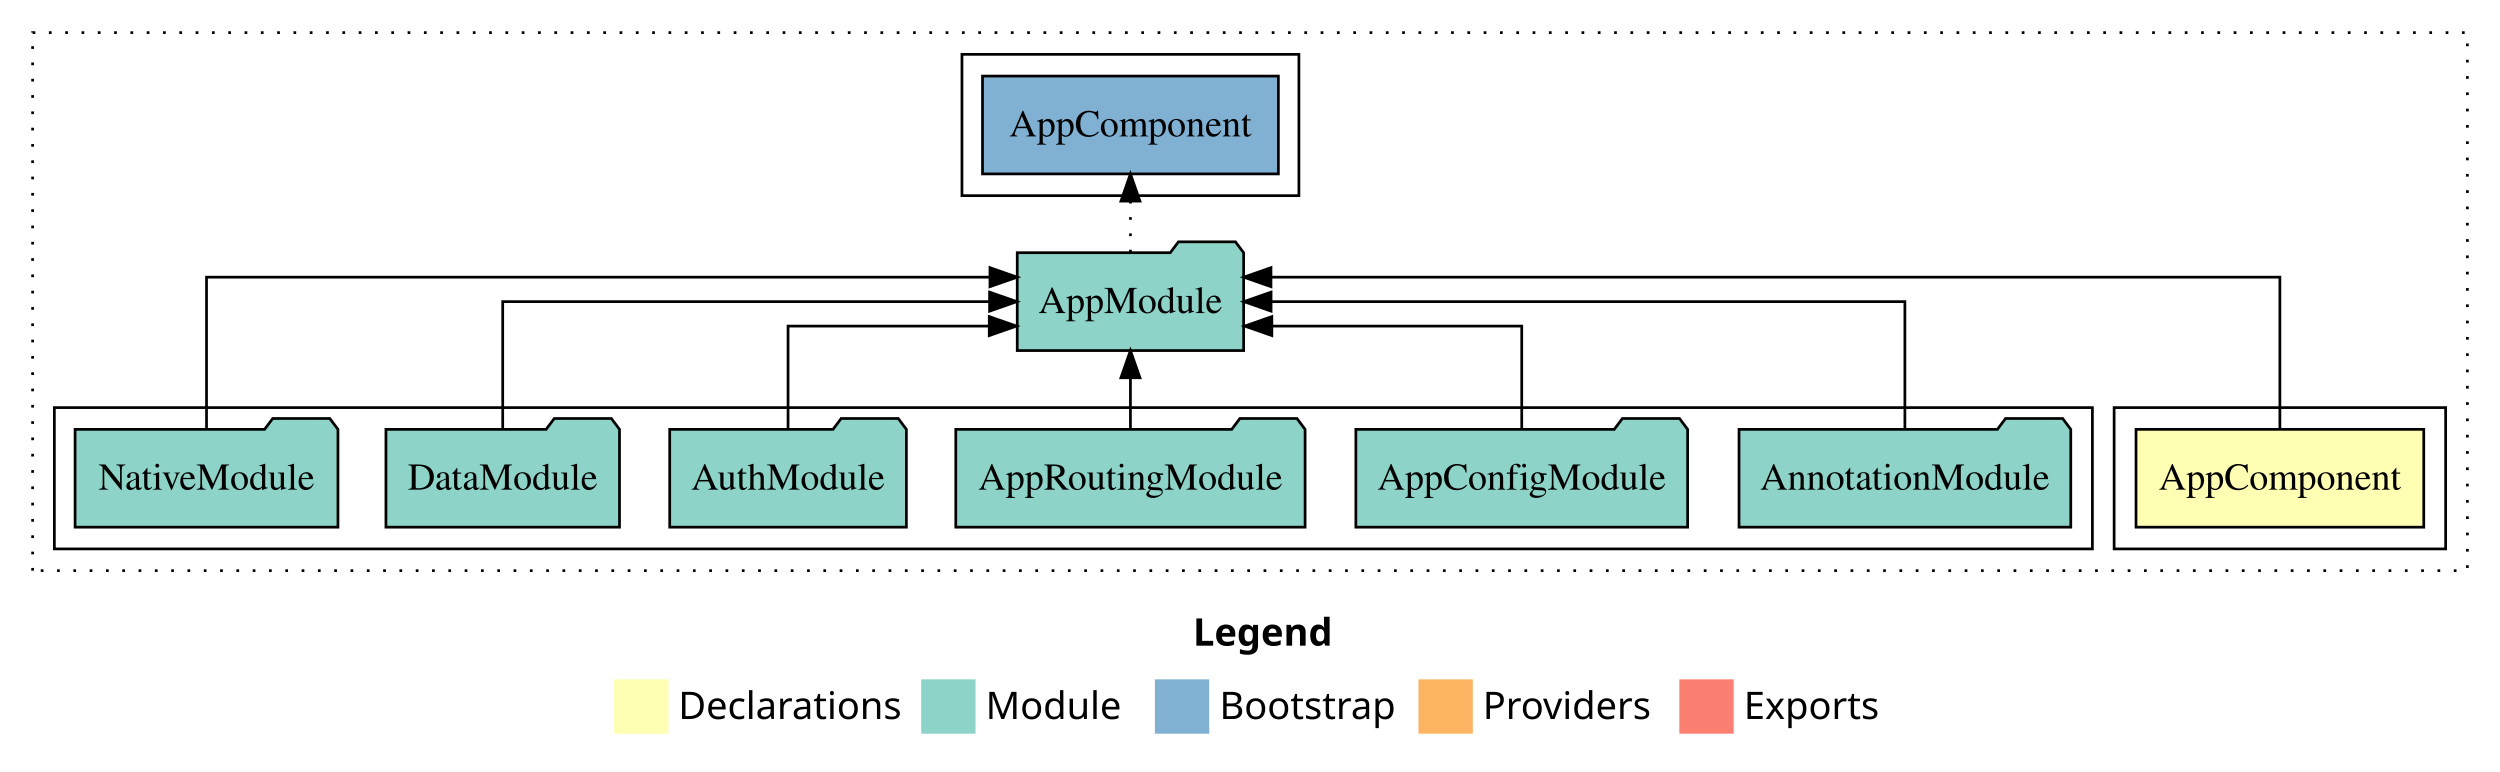
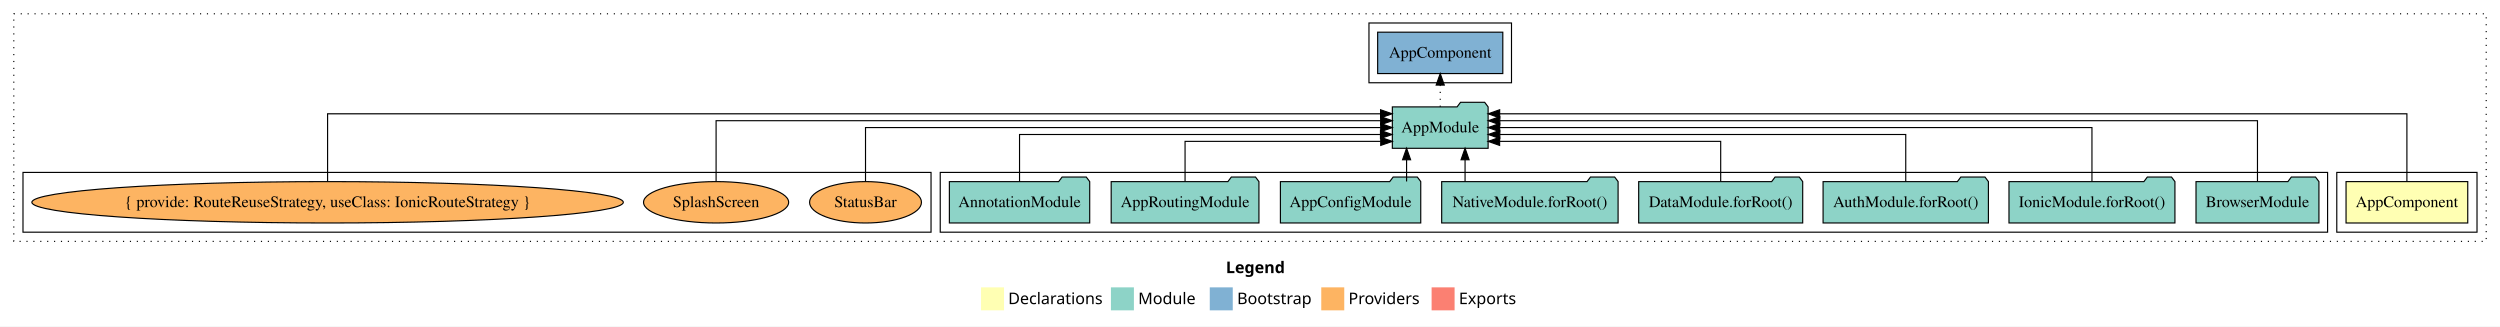
- <svg xmlns="http://www.w3.org/2000/svg" width="920pt" height="284pt" viewBox="0.00 0.00 920.00 284.00">
+ <svg xmlns="http://www.w3.org/2000/svg" width="2175pt" height="284pt" viewBox="0.00 0.00 2175.00 284.00">
  <g id="graph0" class="graph" transform="scale(1 1) rotate(0) translate(4 280)">
-     <polygon fill="#ffffff" stroke="transparent" points="-4,4 -4,-280 916,-280 916,4 -4,4" />
-     <text text-anchor="start" x="435.009" y="-42.4" font-family="sans-serif" font-weight="bold" font-size="14.00" fill="#000000">Legend</text>
-     <polygon fill="#ffffb3" stroke="transparent" points="222,-10 222,-30 242,-30 242,-10 222,-10" />
-     <text text-anchor="start" x="245.629" y="-15.4" font-family="sans-serif" font-size="14.00" fill="#000000">  Declarations</text>
-     <polygon fill="#8dd3c7" stroke="transparent" points="335,-10 335,-30 355,-30 355,-10 335,-10" />
-     <text text-anchor="start" x="358.725" y="-15.4" font-family="sans-serif" font-size="14.00" fill="#000000">  Module</text>
-     <polygon fill="#80b1d3" stroke="transparent" points="421,-10 421,-30 441,-30 441,-10 421,-10" />
-     <text text-anchor="start" x="444.781" y="-15.4" font-family="sans-serif" font-size="14.00" fill="#000000">  Bootstrap</text>
-     <polygon fill="#fdb462" stroke="transparent" points="518,-10 518,-30 538,-30 538,-10 518,-10" />
-     <text text-anchor="start" x="541.673" y="-15.4" font-family="sans-serif" font-size="14.00" fill="#000000">  Providers</text>
-     <polygon fill="#fb8072" stroke="transparent" points="614,-10 614,-30 634,-30 634,-10 614,-10" />
-     <text text-anchor="start" x="637.726" y="-15.4" font-family="sans-serif" font-size="14.00" fill="#000000">  Exports</text>
+     <polygon fill="#ffffff" stroke="transparent" points="-4,4 -4,-280 2171,-280 2171,4 -4,4" />
+     <text text-anchor="start" x="1062.509" y="-42.4" font-family="sans-serif" font-weight="bold" font-size="14.00" fill="#000000">Legend</text>
+     <polygon fill="#ffffb3" stroke="transparent" points="849.5,-10 849.5,-30 869.5,-30 869.5,-10 849.5,-10" />
+     <text text-anchor="start" x="873.129" y="-15.4" font-family="sans-serif" font-size="14.00" fill="#000000">  Declarations</text>
+     <polygon fill="#8dd3c7" stroke="transparent" points="962.5,-10 962.5,-30 982.5,-30 982.5,-10 962.5,-10" />
+     <text text-anchor="start" x="986.225" y="-15.4" font-family="sans-serif" font-size="14.00" fill="#000000">  Module</text>
+     <polygon fill="#80b1d3" stroke="transparent" points="1048.5,-10 1048.5,-30 1068.5,-30 1068.5,-10 1048.5,-10" />
+     <text text-anchor="start" x="1072.281" y="-15.4" font-family="sans-serif" font-size="14.00" fill="#000000">  Bootstrap</text>
+     <polygon fill="#fdb462" stroke="transparent" points="1145.5,-10 1145.5,-30 1165.5,-30 1165.5,-10 1145.5,-10" />
+     <text text-anchor="start" x="1169.173" y="-15.4" font-family="sans-serif" font-size="14.00" fill="#000000">  Providers</text>
+     <polygon fill="#fb8072" stroke="transparent" points="1241.5,-10 1241.5,-30 1261.5,-30 1261.5,-10 1241.5,-10" />
+     <text text-anchor="start" x="1265.226" y="-15.4" font-family="sans-serif" font-size="14.00" fill="#000000">  Exports</text>
    <g id="clust1" class="cluster">
-       <polygon fill="none" stroke="#000000" stroke-dasharray="1,5" points="8,-70 8,-268 904,-268 904,-70 8,-70" />
+       <polygon fill="none" stroke="#000000" stroke-dasharray="1,5" points="8,-70 8,-268 2159,-268 2159,-70 8,-70" />
    </g>
    <g id="clust2" class="cluster">
-       <polygon fill="none" stroke="#000000" points="774,-78 774,-130 896,-130 896,-78 774,-78" />
+       <polygon fill="none" stroke="#000000" points="2029,-78 2029,-130 2151,-130 2151,-78 2029,-78" />
    </g>
    <g id="clust4" class="cluster">
-       <polygon fill="none" stroke="#000000" points="16,-78 16,-130 766,-130 766,-78 16,-78" />
+       <polygon fill="none" stroke="#000000" points="814,-78 814,-130 2021,-130 2021,-78 814,-78" />
    </g>
    <g id="clust6" class="cluster">
-       <polygon fill="none" stroke="#000000" points="350,-208 350,-260 474,-260 474,-208 350,-208" />
+       <polygon fill="none" stroke="#000000" points="1187,-208 1187,-260 1311,-260 1311,-208 1187,-208" />
+     </g>
+     <g id="clust7" class="cluster">
+       <polygon fill="none" stroke="#000000" points="16,-78 16,-130 806,-130 806,-78 16,-78" />
    </g>
    <g id="node1" class="node">
-       <polygon fill="#ffffb3" stroke="#000000" points="887.94,-122 782.06,-122 782.06,-86 887.94,-86 887.94,-122" />
-       <text text-anchor="middle" x="835" y="-99.8" font-family="Times,serif" font-size="14.00" fill="#000000">AppComponent</text>
+       <polygon fill="#ffffb3" stroke="#000000" points="2142.94,-122 2037.06,-122 2037.06,-86 2142.94,-86 2142.94,-122" />
+       <text text-anchor="middle" x="2090" y="-99.8" font-family="Times,serif" font-size="14.00" fill="#000000">AppComponent</text>
    </g>
    <g id="node2" class="node">
-       <polygon fill="#8dd3c7" stroke="#000000" points="453.657,-187 450.657,-191 429.657,-191 426.657,-187 370.343,-187 370.343,-151 453.657,-151 453.657,-187" />
-       <text text-anchor="middle" x="412" y="-164.8" font-family="Times,serif" font-size="14.00" fill="#000000">AppModule</text>
+       <polygon fill="#8dd3c7" stroke="#000000" points="1290.657,-187 1287.657,-191 1266.657,-191 1263.657,-187 1207.343,-187 1207.343,-151 1290.657,-151 1290.657,-187" />
+       <text text-anchor="middle" x="1249" y="-164.8" font-family="Times,serif" font-size="14.00" fill="#000000">AppModule</text>
    </g>
    <g id="edge1" class="edge">
-       <path fill="none" stroke="#000000" d="M835,-122.292C835,-144.206 835,-178 835,-178 835,-178 463.716,-178 463.716,-178" />
-       <polygon fill="#000000" stroke="#000000" points="463.717,-174.5 453.716,-178 463.716,-181.5 463.717,-174.5" />
+       <path fill="none" stroke="#000000" d="M2090,-122.248C2090,-145.018 2090,-181 2090,-181 2090,-181 1300.705,-181 1300.705,-181" />
+       <polygon fill="#000000" stroke="#000000" points="1300.705,-177.5 1290.705,-181 1300.705,-184.5 1300.705,-177.5" />
+     </g>
+     <g id="node11" class="node">
+       <polygon fill="#80b1d3" stroke="#000000" points="1303.439,-252 1194.561,-252 1194.561,-216 1303.439,-216 1303.439,-252" />
+       <text text-anchor="middle" x="1249" y="-229.8" font-family="Times,serif" font-size="14.00" fill="#000000">AppComponent </text>
+     </g>
+     <g id="edge10" class="edge">
+       <path fill="none" stroke="#000000" stroke-dasharray="1,5" d="M1249,-187.106C1249,-187.106 1249,-205.991 1249,-205.991" />
+       <polygon fill="#000000" stroke="#000000" points="1245.5,-205.991 1249,-215.991 1252.5,-205.991 1245.5,-205.991" />
+     </g>
+     <g id="node3" class="node">
+       <polygon fill="#8dd3c7" stroke="#000000" points="2013.473,-122 2010.473,-126 1989.473,-126 1986.473,-122 1906.527,-122 1906.527,-86 2013.473,-86 2013.473,-122" />
+       <text text-anchor="middle" x="1960" y="-99.8" font-family="Times,serif" font-size="14.00" fill="#000000">BrowserModule</text>
+     </g>
+     <g id="edge2" class="edge">
+       <path fill="none" stroke="#000000" d="M1960,-122.284C1960,-143.321 1960,-175 1960,-175 1960,-175 1300.822,-175 1300.822,-175" />
+       <polygon fill="#000000" stroke="#000000" points="1300.822,-171.5 1290.822,-175 1300.822,-178.5 1300.822,-171.5" />
+     </g>
+     <g id="node4" class="node">
+       <polygon fill="#8dd3c7" stroke="#000000" points="1888.186,-122 1885.186,-126 1864.186,-126 1861.186,-122 1743.814,-122 1743.814,-86 1888.186,-86 1888.186,-122" />
+       <text text-anchor="middle" x="1816" y="-99.8" font-family="Times,serif" font-size="14.00" fill="#000000">IonicModule.forRoot()</text>
+     </g>
+     <g id="edge3" class="edge">
+       <path fill="none" stroke="#000000" d="M1816,-122.106C1816,-141.339 1816,-169 1816,-169 1816,-169 1300.693,-169 1300.693,-169" />
+       <polygon fill="#000000" stroke="#000000" points="1300.693,-165.5 1290.693,-169 1300.693,-172.5 1300.693,-165.5" />
+     </g>
+     <g id="node5" class="node">
+       <polygon fill="#8dd3c7" stroke="#000000" points="1725.917,-122 1722.917,-126 1701.917,-126 1698.917,-122 1582.083,-122 1582.083,-86 1725.917,-86 1725.917,-122" />
+       <text text-anchor="middle" x="1654" y="-99.8" font-family="Times,serif" font-size="14.00" fill="#000000">AuthModule.forRoot()</text>
+     </g>
+     <g id="edge4" class="edge">
+       <path fill="none" stroke="#000000" d="M1654,-122.022C1654,-139.373 1654,-163 1654,-163 1654,-163 1300.817,-163 1300.817,-163" />
+       <polygon fill="#000000" stroke="#000000" points="1300.817,-159.5 1290.817,-163 1300.817,-166.5 1300.817,-159.5" />
+     </g>
+     <g id="node6" class="node">
+       <polygon fill="#8dd3c7" stroke="#000000" points="1564.346,-122 1561.346,-126 1540.346,-126 1537.346,-122 1421.654,-122 1421.654,-86 1564.346,-86 1564.346,-122" />
+       <text text-anchor="middle" x="1493" y="-99.8" font-family="Times,serif" font-size="14.00" fill="#000000">DataModule.forRoot()</text>
+     </g>
+     <g id="edge5" class="edge">
+       <path fill="none" stroke="#000000" d="M1493,-122.24C1493,-137.571 1493,-157 1493,-157 1493,-157 1300.668,-157 1300.668,-157" />
+       <polygon fill="#000000" stroke="#000000" points="1300.668,-153.5 1290.668,-157 1300.668,-160.5 1300.668,-153.5" />
+     </g>
+     <g id="node7" class="node">
+       <polygon fill="#8dd3c7" stroke="#000000" points="1403.737,-122 1400.737,-126 1379.737,-126 1376.737,-122 1250.263,-122 1250.263,-86 1403.737,-86 1403.737,-122" />
+       <text text-anchor="middle" x="1327" y="-99.8" font-family="Times,serif" font-size="14.00" fill="#000000">NativeModule.forRoot()</text>
+     </g>
+     <g id="edge6" class="edge">
+       <path fill="none" stroke="#000000" d="M1270.605,-122.106C1270.605,-122.106 1270.605,-140.991 1270.605,-140.991" />
+       <polygon fill="#000000" stroke="#000000" points="1267.105,-140.991 1270.605,-150.991 1274.105,-140.991 1267.105,-140.991" />
+     </g>
+     <g id="node8" class="node">
+       <polygon fill="#8dd3c7" stroke="#000000" points="1232.045,-122 1229.045,-126 1208.045,-126 1205.045,-122 1109.955,-122 1109.955,-86 1232.045,-86 1232.045,-122" />
+       <text text-anchor="middle" x="1171" y="-99.8" font-family="Times,serif" font-size="14.00" fill="#000000">AppConfigModule</text>
+     </g>
+     <g id="edge7" class="edge">
+       <path fill="none" stroke="#000000" d="M1219.722,-122.106C1219.722,-122.106 1219.722,-140.991 1219.722,-140.991" />
+       <polygon fill="#000000" stroke="#000000" points="1216.222,-140.991 1219.722,-150.991 1223.222,-140.991 1216.222,-140.991" />
    </g>
    <g id="node9" class="node">
-       <polygon fill="#80b1d3" stroke="#000000" points="466.439,-252 357.561,-252 357.561,-216 466.439,-216 466.439,-252" />
-       <text text-anchor="middle" x="412" y="-229.8" font-family="Times,serif" font-size="14.00" fill="#000000">AppComponent </text>
+       <polygon fill="#8dd3c7" stroke="#000000" points="1091.274,-122 1088.274,-126 1067.274,-126 1064.274,-122 962.726,-122 962.726,-86 1091.274,-86 1091.274,-122" />
+       <text text-anchor="middle" x="1027" y="-99.8" font-family="Times,serif" font-size="14.00" fill="#000000">AppRoutingModule</text>
    </g>
    <g id="edge8" class="edge">
-       <path fill="none" stroke="#000000" stroke-dasharray="1,5" d="M412,-187.106C412,-187.106 412,-205.991 412,-205.991" />
-       <polygon fill="#000000" stroke="#000000" points="408.5,-205.991 412,-215.991 415.5,-205.991 408.5,-205.991" />
+       <path fill="none" stroke="#000000" d="M1027,-122.24C1027,-137.571 1027,-157 1027,-157 1027,-157 1197.244,-157 1197.244,-157" />
+       <polygon fill="#000000" stroke="#000000" points="1197.244,-160.5 1207.244,-157 1197.244,-153.5 1197.244,-160.5" />
    </g>
-     <g id="node3" class="node">
-       <polygon fill="#8dd3c7" stroke="#000000" points="758.044,-122 755.044,-126 734.044,-126 731.044,-122 635.956,-122 635.956,-86 758.044,-86 758.044,-122" />
-       <text text-anchor="middle" x="697" y="-99.8" font-family="Times,serif" font-size="14.00" fill="#000000">AnnotationModule</text>
+     <g id="node10" class="node">
+       <polygon fill="#8dd3c7" stroke="#000000" points="944.044,-122 941.044,-126 920.044,-126 917.044,-122 821.956,-122 821.956,-86 944.044,-86 944.044,-122" />
+       <text text-anchor="middle" x="883" y="-99.8" font-family="Times,serif" font-size="14.00" fill="#000000">AnnotationModule</text>
    </g>
-     <g id="edge2" class="edge">
-       <path fill="none" stroke="#000000" d="M697,-122.106C697,-141.339 697,-169 697,-169 697,-169 463.747,-169 463.747,-169" />
-       <polygon fill="#000000" stroke="#000000" points="463.747,-165.5 453.747,-169 463.747,-172.5 463.747,-165.5" />
+     <g id="edge9" class="edge">
+       <path fill="none" stroke="#000000" d="M883,-122.022C883,-139.373 883,-163 883,-163 883,-163 1197.015,-163 1197.015,-163" />
+       <polygon fill="#000000" stroke="#000000" points="1197.015,-166.5 1207.015,-163 1197.015,-159.5 1197.015,-166.5" />
    </g>
-     <g id="node4" class="node">
-       <polygon fill="#8dd3c7" stroke="#000000" points="617.045,-122 614.045,-126 593.045,-126 590.045,-122 494.955,-122 494.955,-86 617.045,-86 617.045,-122" />
-       <text text-anchor="middle" x="556" y="-99.8" font-family="Times,serif" font-size="14.00" fill="#000000">AppConfigModule</text>
+     <g id="node12" class="node">
+       <ellipse fill="#fdb462" stroke="#000000" cx="749" cy="-104" rx="48.669" ry="18" />
+       <text text-anchor="middle" x="749" y="-99.8" font-family="Times,serif" font-size="14.00" fill="#000000">StatusBar</text>
    </g>
-     <g id="edge3" class="edge">
-       <path fill="none" stroke="#000000" d="M556,-122.027C556,-138.398 556,-160 556,-160 556,-160 464.038,-160 464.038,-160" />
-       <polygon fill="#000000" stroke="#000000" points="464.038,-156.5 454.038,-160 464.038,-163.5 464.038,-156.5" />
+     <g id="edge11" class="edge">
+       <path fill="none" stroke="#000000" d="M749,-122.106C749,-141.339 749,-169 749,-169 749,-169 1197.23,-169 1197.23,-169" />
+       <polygon fill="#000000" stroke="#000000" points="1197.23,-172.5 1207.23,-169 1197.23,-165.5 1197.23,-172.5" />
    </g>
-     <g id="node5" class="node">
-       <polygon fill="#8dd3c7" stroke="#000000" points="476.274,-122 473.274,-126 452.274,-126 449.274,-122 347.726,-122 347.726,-86 476.274,-86 476.274,-122" />
-       <text text-anchor="middle" x="412" y="-99.8" font-family="Times,serif" font-size="14.00" fill="#000000">AppRoutingModule</text>
+     <g id="node13" class="node">
+       <ellipse fill="#fdb462" stroke="#000000" cx="619" cy="-104" rx="63.119" ry="18" />
+       <text text-anchor="middle" x="619" y="-99.8" font-family="Times,serif" font-size="14.00" fill="#000000">SplashScreen</text>
    </g>
-     <g id="edge4" class="edge">
-       <path fill="none" stroke="#000000" d="M412,-122.106C412,-122.106 412,-140.991 412,-140.991" />
-       <polygon fill="#000000" stroke="#000000" points="408.5,-140.991 412,-150.991 415.5,-140.991 408.5,-140.991" />
+     <g id="edge12" class="edge">
+       <path fill="none" stroke="#000000" d="M619,-122.284C619,-143.321 619,-175 619,-175 619,-175 1197.176,-175 1197.176,-175" />
+       <polygon fill="#000000" stroke="#000000" points="1197.176,-178.5 1207.176,-175 1197.176,-171.5 1197.176,-178.5" />
    </g>
-     <g id="node6" class="node">
-       <polygon fill="#8dd3c7" stroke="#000000" points="329.548,-122 326.548,-126 305.548,-126 302.548,-122 242.452,-122 242.452,-86 329.548,-86 329.548,-122" />
-       <text text-anchor="middle" x="286" y="-99.8" font-family="Times,serif" font-size="14.00" fill="#000000">AuthModule</text>
+     <g id="node14" class="node">
+       <ellipse fill="#fdb462" stroke="#000000" cx="281" cy="-104" rx="257.272" ry="18" />
+       <text text-anchor="middle" x="281" y="-99.8" font-family="Times,serif" font-size="14.00" fill="#000000">{ provide: RouteReuseStrategy, useClass: IonicRouteStrategy }</text>
    </g>
-     <g id="edge5" class="edge">
-       <path fill="none" stroke="#000000" d="M286,-122.027C286,-138.398 286,-160 286,-160 286,-160 360.044,-160 360.044,-160" />
-       <polygon fill="#000000" stroke="#000000" points="360.044,-163.5 370.044,-160 360.044,-156.5 360.044,-163.5" />
-     </g>
-     <g id="node7" class="node">
-       <polygon fill="#8dd3c7" stroke="#000000" points="223.976,-122 220.976,-126 199.976,-126 196.976,-122 138.024,-122 138.024,-86 223.976,-86 223.976,-122" />
-       <text text-anchor="middle" x="181" y="-99.8" font-family="Times,serif" font-size="14.00" fill="#000000">DataModule</text>
-     </g>
-     <g id="edge6" class="edge">
-       <path fill="none" stroke="#000000" d="M181,-122.106C181,-141.339 181,-169 181,-169 181,-169 360.168,-169 360.168,-169" />
-       <polygon fill="#000000" stroke="#000000" points="360.168,-172.5 370.168,-169 360.168,-165.5 360.168,-172.5" />
-     </g>
-     <g id="node8" class="node">
-       <polygon fill="#8dd3c7" stroke="#000000" points="120.367,-122 117.367,-126 96.367,-126 93.367,-122 23.633,-122 23.633,-86 120.367,-86 120.367,-122" />
-       <text text-anchor="middle" x="72" y="-99.8" font-family="Times,serif" font-size="14.00" fill="#000000">NativeModule</text>
-     </g>
-     <g id="edge7" class="edge">
-       <path fill="none" stroke="#000000" d="M72,-122.292C72,-144.206 72,-178 72,-178 72,-178 360.309,-178 360.309,-178" />
-       <polygon fill="#000000" stroke="#000000" points="360.309,-181.5 370.309,-178 360.309,-174.5 360.309,-181.5" />
+     <g id="edge13" class="edge">
+       <path fill="none" stroke="#000000" d="M281,-122.248C281,-145.018 281,-181 281,-181 281,-181 1197.096,-181 1197.096,-181" />
+       <polygon fill="#000000" stroke="#000000" points="1197.096,-184.5 1207.096,-181 1197.095,-177.5 1197.096,-184.5" />
    </g>
  </g>
</svg>
